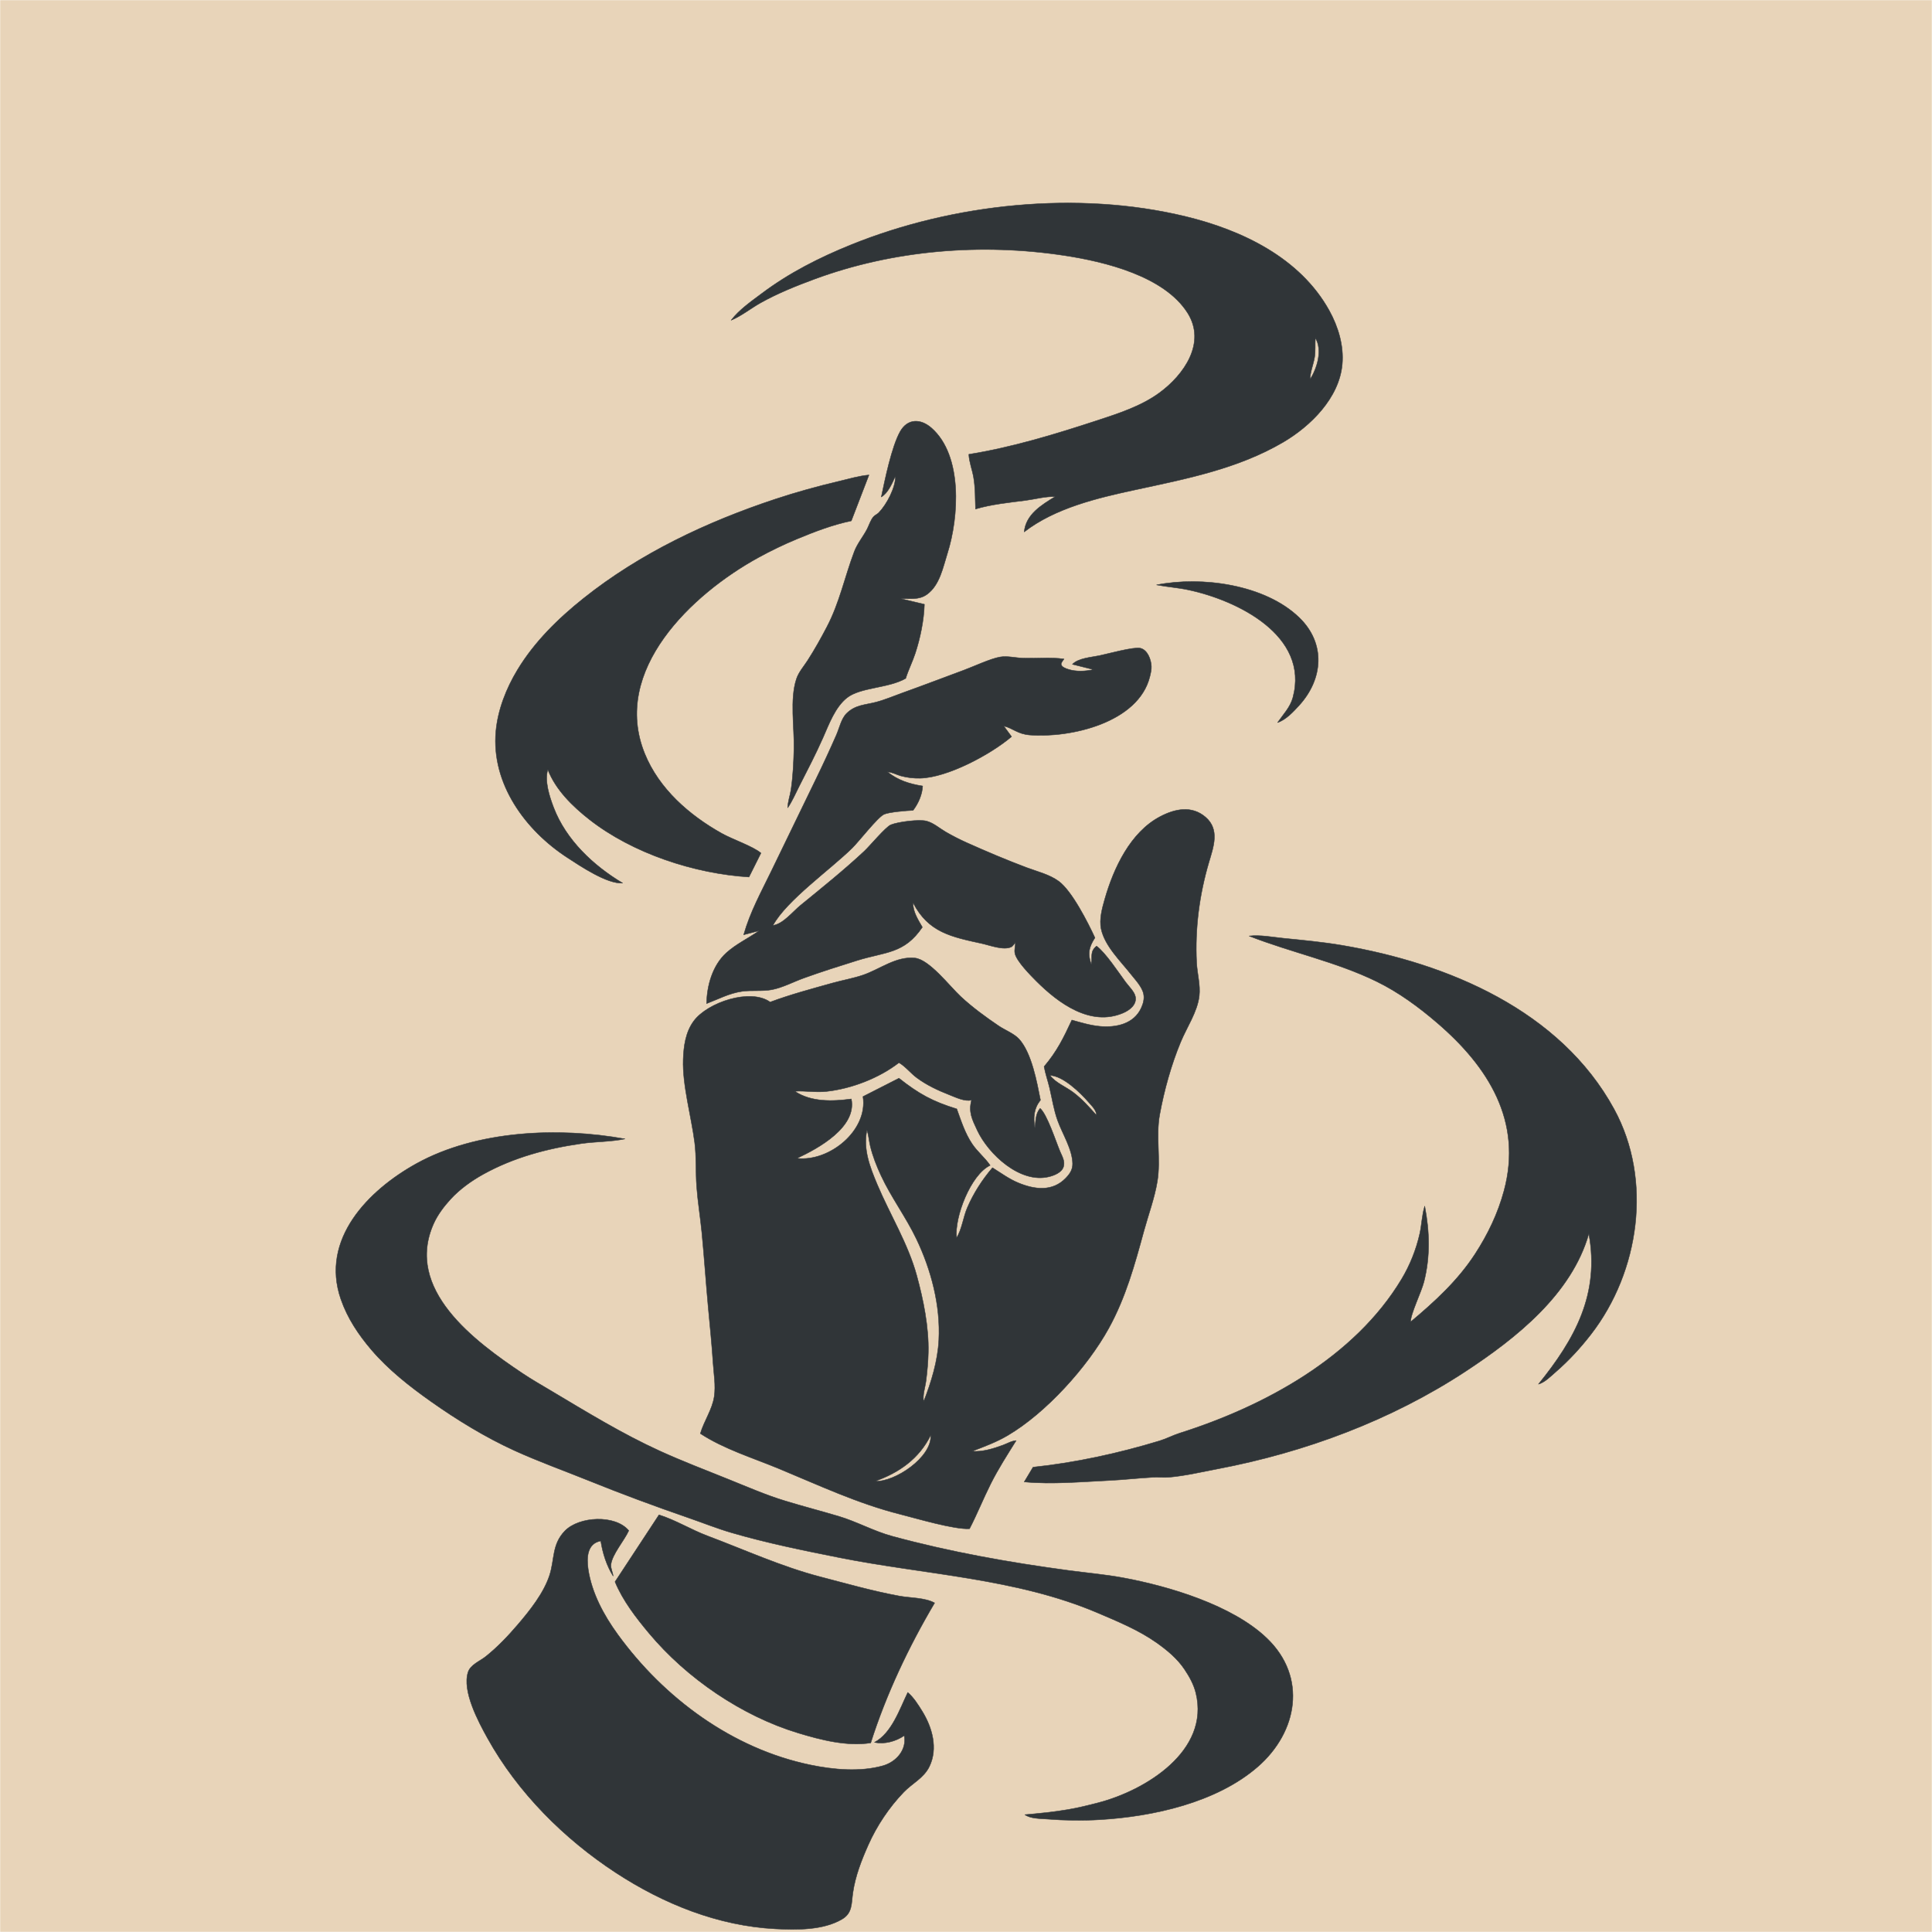
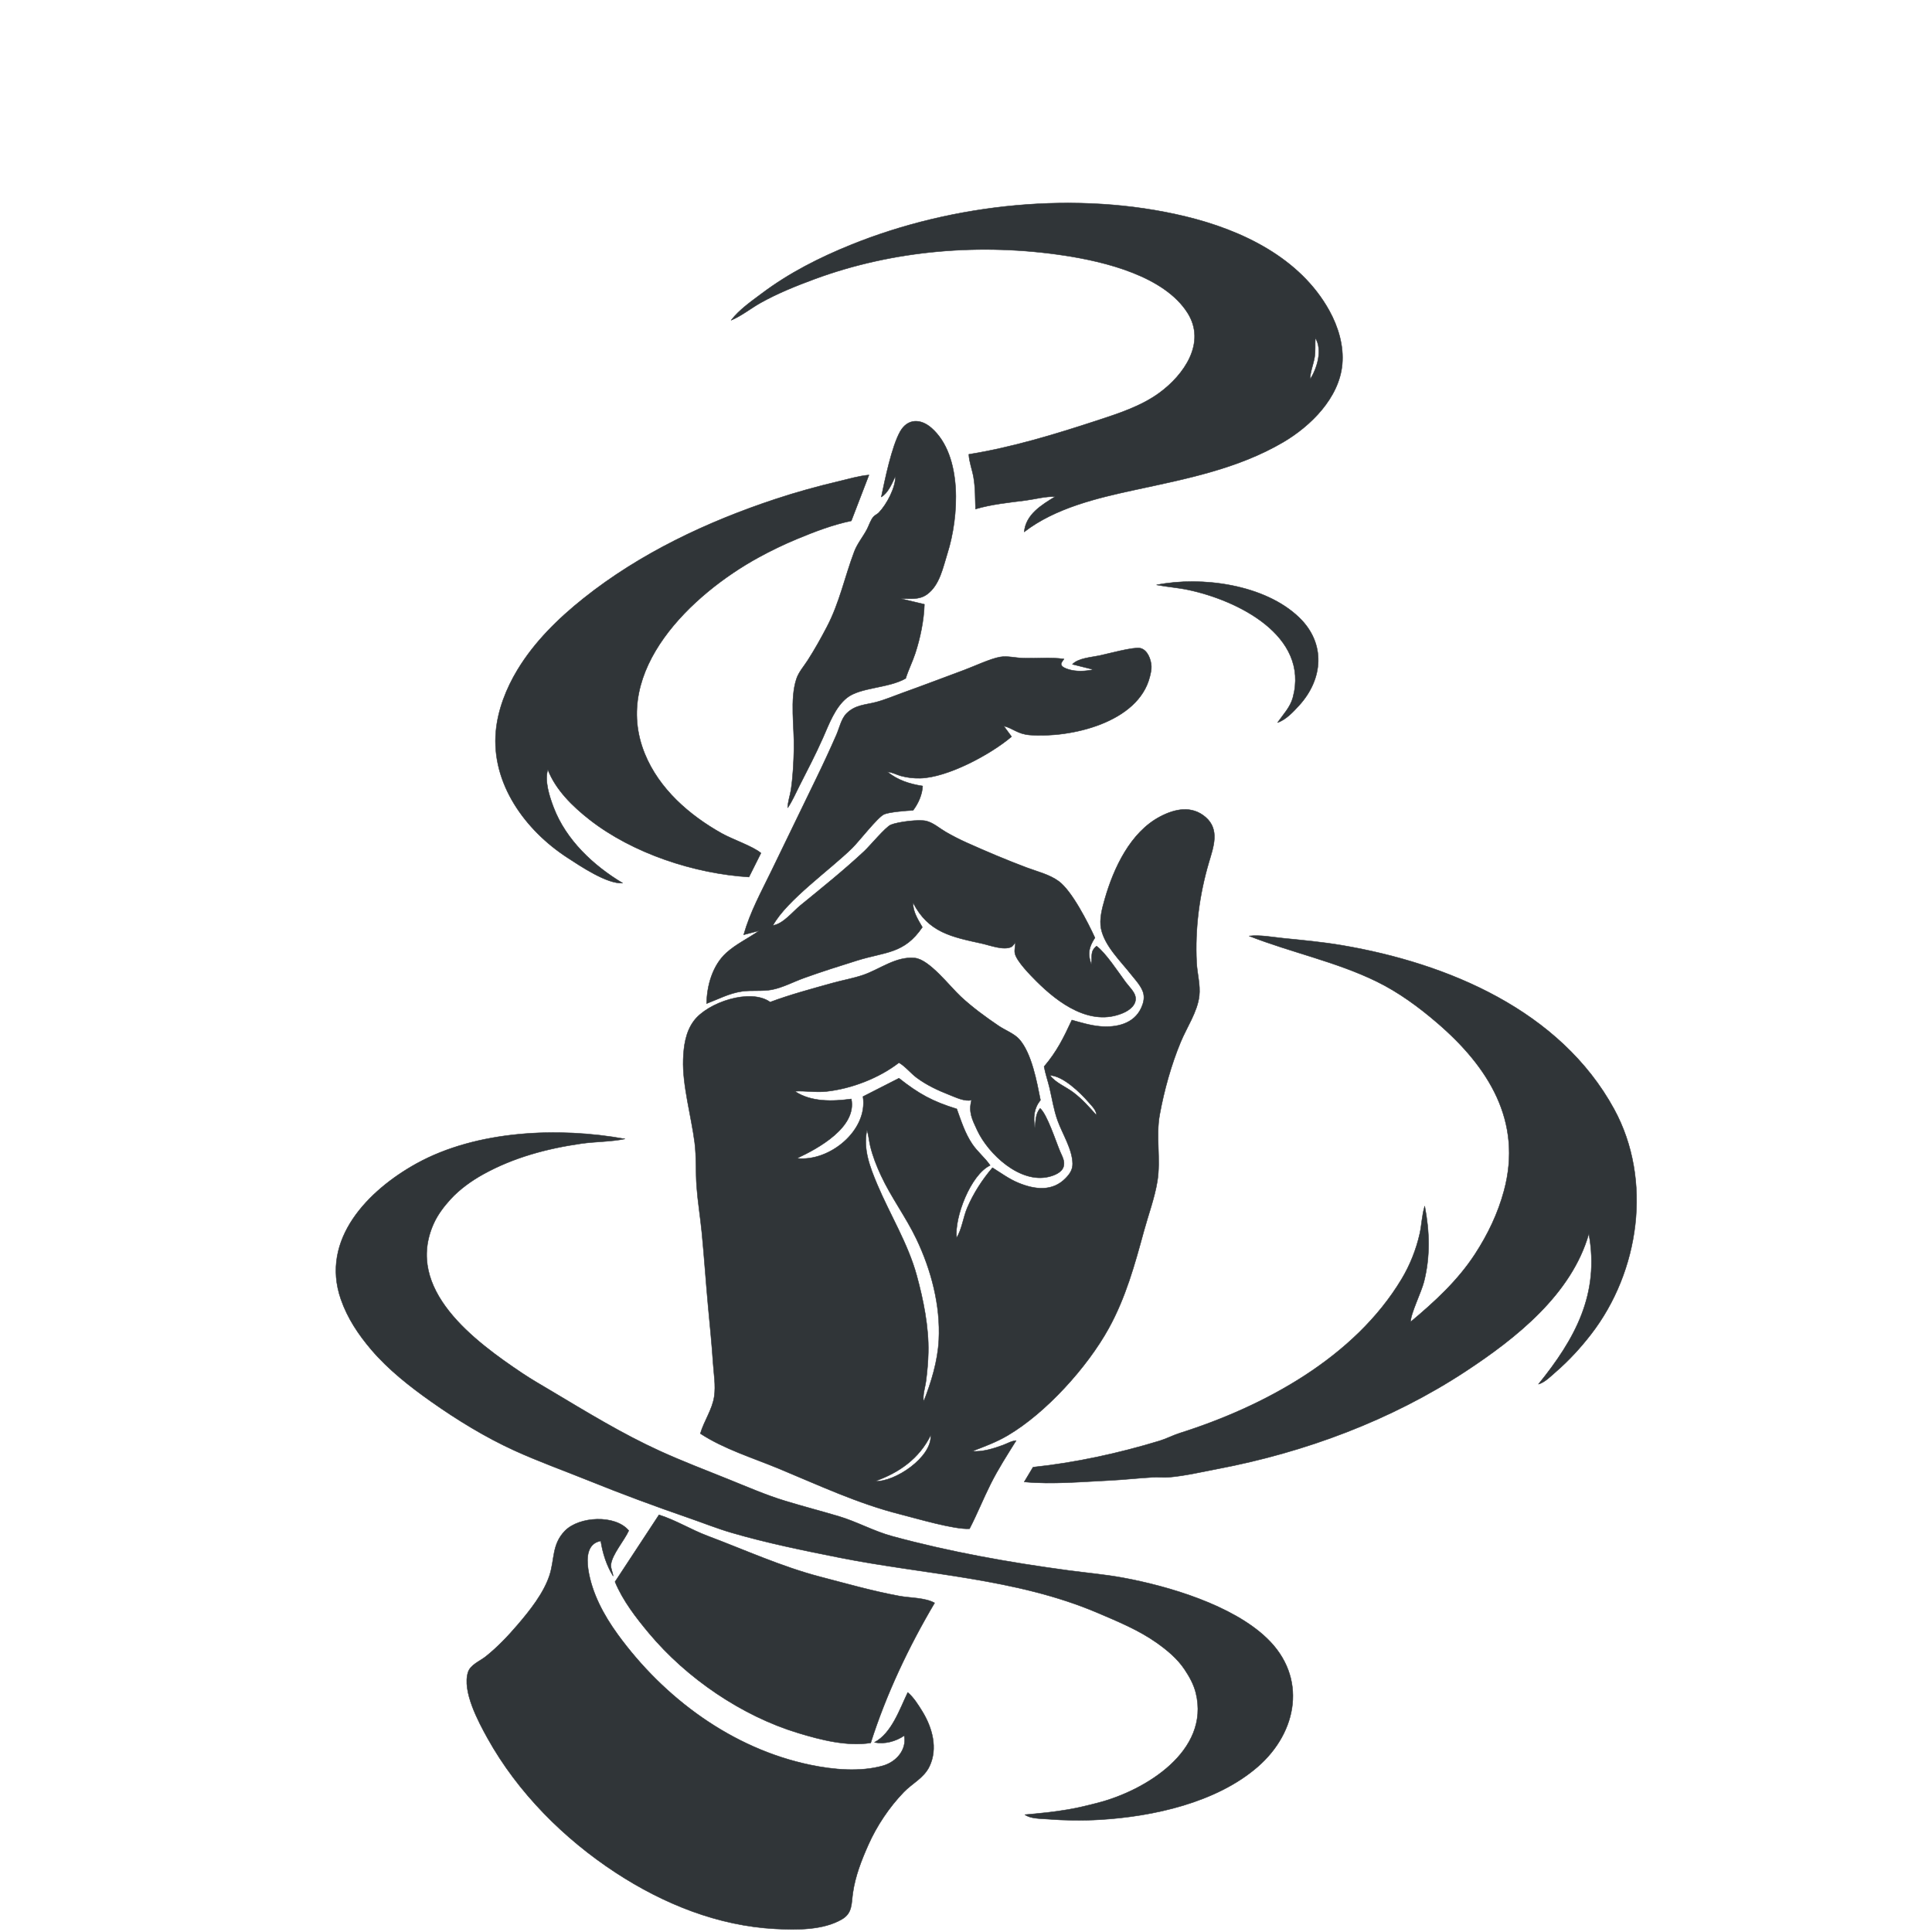
<svg xmlns="http://www.w3.org/2000/svg" viewBox="0 0 1095 1095" width="1095" height="1095">
-   <path d="M0.25 0.25C365.08 0.25 729.92 0.25 1094.75 0.25C1094.75 365.08 1094.75 729.92 1094.75 1094.75C729.92 1094.75 365.08 1094.75 0.25 1094.75C0.25 729.92 0.25 365.08 0.25 0.25ZM580.5 301.47C598.07 287.88 622.02 282.24 643.3 277.65C672.11 271.43 701.42 265.77 727.2 250.67C742.83 241.51 759.02 225.54 760.74 206.48C761.69 195.93 758.47 185.25 753.42 176.09C736.85 146.06 703.75 130.35 671.73 122.64C610.69 107.94 540.24 115.29 482.29 138.76C464.36 146.02 447.29 154.67 431.78 166.31C425.79 170.81 418.96 175.51 414.38 181.5C420.12 179.17 425.66 174.67 431.14 171.61C440.83 166.2 451.27 162.02 461.66 158.18C506.58 141.6 556.36 137.64 603.5 144.85C626.16 148.31 659.9 156.47 673.09 177.36C683.83 194.35 670.97 212.49 657.15 222.62C646.75 230.23 633.94 234.35 621.77 238.34C598.14 246.09 573.7 253.55 549.1 257.5C549.29 261.88 551.04 266.14 551.79 270.54C552.81 276.46 552.69 282.53 552.9 288.5C562.09 285.79 571.8 284.85 581.34 283.62C586.76 282.91 592.59 281.26 598 281.5C590.34 286.18 581.38 291.57 580.5 301.47ZM745.5 191.51C749.68 198.37 746.56 208.59 742.5 215.11C742.49 210.95 744.38 206.64 745.07 202.46C745.65 198.89 745.27 195.12 745.5 191.51ZM510.5 339.3C515.73 339.14 520.76 340.2 525.36 336.9C532.64 331.69 534.48 321.46 537 313.52C543.45 293.18 545.78 258.22 527.93 242.56C521.81 237.18 514.35 237.11 510.14 244.65C505.39 253.15 501.57 271.77 499.5 281.66C503.3 279.5 505.68 273.84 507.5 269.81C507.72 276.18 502.56 285.93 498.06 290.57C497.2 291.45 496.03 291.87 495.2 292.74C493.48 294.53 492.56 297.72 491.42 299.92C489.2 304.16 485.86 308.17 484.18 312.64C478.81 326.83 475.82 341.63 468.7 355.22C465.31 361.7 461.73 368.12 457.77 374.28C455.6 377.66 452.66 380.94 451.39 384.8C447.56 396.43 450.27 412.21 449.99 424.5C449.81 432.13 449.43 439.98 448.32 447.53C447.81 450.97 446.47 454.35 446.5 457.8C449.07 453.98 450.93 449.63 453.01 445.53C457.66 436.4 462.36 427.39 466.5 418.01C469.86 410.41 473.33 400.83 480.01 395.51C487.63 389.45 503.58 390.15 513.33 384.5C514.84 379.64 517.16 375.12 518.74 370.29C521.57 361.66 523.66 351.56 523.92 342.5C519.45 341.43 514.97 340.37 510.5 339.3ZM492.5 269.21C486.8 269.71 481.03 271.46 475.44 272.78C463.31 275.64 451.27 278.96 439.44 282.88C400.66 295.73 362.78 313.56 330.69 339.15C316.26 350.66 302.84 363.83 293.24 379.73C286.93 390.17 282.16 402.29 281.05 414.5C278.35 444.16 297.74 470.56 321.46 486.01C328.9 490.85 344.08 501.14 352.88 500.5C336.29 490.59 320.78 476.02 313.79 457.67C311.41 451.43 308.52 442.59 310.5 436.18C314.86 447.6 324.59 457.07 334.04 464.47C358.58 483.69 393.55 495.16 424.5 497.07C426.76 492.54 429.03 488.02 431.29 483.5C426.84 479.7 415.15 475.74 409.14 472.38C390.69 462.06 373.53 447.11 365.42 427.13C346.21 379.8 392.38 336.6 429.63 316.11C436.83 312.15 444.3 308.55 451.88 305.41C461.87 301.27 471.87 297.44 482.5 295.21C485.83 286.55 489.17 277.88 492.5 269.21ZM724.11 409.5C728.76 408.02 733.05 403.39 736.32 399.8C749.9 384.9 751.54 364.73 736.41 350.07C716.99 331.26 681.07 326.41 655.53 331.5C661.42 332.65 667.45 333.05 673.34 334.29C701.02 340.1 742.28 360.1 732.76 395.37C731.3 400.81 727.24 405.01 724.11 409.5ZM568.9 411.5C574.1 412.69 576.65 416.04 583.67 416.58C606.59 418.37 645.33 409.67 651.73 383.35C652.18 381.51 652.65 379.51 652.56 377.59C652.4 373.88 650.41 368.25 646.23 367.36C642.41 366.55 627.82 370.6 623.16 371.57C618.29 372.58 611.19 373 607.8 376.5C611.79 377.5 615.78 378.5 619.77 379.5C615.17 380.49 609.84 380.8 605.3 379.29C604.07 378.88 601.58 378.06 601.44 376.45C601.37 375.57 602.6 374.21 603.05 373.5C595.46 372.37 587.24 373.3 579.5 372.99C575.32 372.83 570.9 371.65 566.74 372.37C561.31 373.32 551.9 377.75 546.34 379.8C534.67 384.11 523.04 388.58 511.32 392.77C506.42 394.52 501.5 396.65 496.46 397.96C490.21 399.58 484.77 399.46 479.83 404.33C476.81 407.31 475.74 412.66 474.05 416.51C470.41 424.81 466.61 433.03 462.64 441.18C454.13 458.66 445.68 476.17 437.19 493.66C431.36 505.69 425.17 516.85 421.5 529.79C424.43 529.02 427.37 528.26 430.3 527.5C424.18 531.8 417.16 535.05 411.61 540.1C403.88 547.13 400.6 558.66 400.5 568.79C407.22 566.24 413.23 562.96 420.5 561.9C426.06 561.1 432 561.96 437.45 560.93C443.54 559.77 449.87 556.39 455.72 554.29C465.67 550.71 475.7 547.53 485.8 544.38C501.82 539.38 512.47 540.72 522.76 525.5C520.29 521.2 517.32 516.64 517.5 511.64C526.19 528.53 539.3 530.99 556.56 534.78C561.03 535.76 568.85 538.81 573.19 536.68C574.09 536.24 574.86 534.87 575.5 534.12C575.54 536.16 574.79 538.26 575.23 540.36C576.15 544.79 584.12 552.83 587.4 556.11C599.8 568.49 618.04 582.05 636.56 574.12C640.19 572.56 644.47 569.4 643.49 564.78C642.91 562 639.62 558.86 637.94 556.58C633.88 551.07 626.62 539.99 621.5 536.22C617.62 539.28 619.23 542.26 618.49 546.5C616.28 540.38 617.21 536.72 620.58 531.5C616.62 522.9 607.56 504.97 600.04 499.45C594.78 495.59 587.79 493.95 581.76 491.68C570.33 487.37 559.03 482.59 547.88 477.59C543.85 475.78 539.81 473.71 535.99 471.5C532.49 469.47 529.18 466.46 525.2 465.38C521.07 464.25 508.95 465.79 504.89 467.48C501.92 468.71 493.02 479.45 489.88 482.38C478.34 493.17 465.9 503.14 453.67 513.13C449.22 516.76 443.87 523.68 438.07 524.5C445.99 510.09 470.63 492.87 483.08 480.57C486.93 476.77 497.34 463.27 501.03 461.54C503.79 460.25 514.05 459.4 517.5 459.29C520.46 455.44 522.71 450.29 522.93 445.5C515.41 444.29 509.04 442.29 502.97 437.5C505.67 437.62 507.95 439.04 510.62 439.77C514.18 440.74 517.82 441.16 521.5 441.08C537.05 440.71 561.45 427.61 573.33 417.5C571.85 415.5 570.38 413.5 568.9 411.5ZM299.1 397.08C299.1 398.5 299.1 399.92 299.1 401.35C299.1 399.92 299.1 398.5 299.1 397.08ZM551.01 822.5C557.88 819.88 564.74 817.34 571.11 813.59C592.78 800.85 616.28 774.86 628.39 752.86C638.03 735.37 643.12 716.83 648.33 697.73C650.86 688.47 654.41 678.96 655.95 669.5C657.99 656.88 654.98 644.23 657.3 631.64C659.83 617.85 663.8 603.59 669.16 590.63C672.61 582.28 678.66 573.5 679.7 564.44C680.42 558.19 678.51 551.76 678.2 545.5C677.25 526.19 679.76 507.11 685.21 488.61C687.76 479.99 691.42 470.19 683.31 463.16C675.47 456.37 665.85 458.4 657.39 462.89C640.62 471.78 631.17 492.05 626.16 509.56C624.66 514.81 622.95 521.02 624.09 526.46C626.15 536.24 635.13 544.7 641.12 552.35C643.61 555.52 647.41 559.4 648.17 563.52C648.68 566.2 647.92 568.88 646.8 571.32C642.65 580.34 632.68 582.5 623.53 581.7C618.03 581.21 612.77 579.6 607.5 578.13C602.72 588.39 599.11 595.81 591.76 604.5C592.48 608.57 593.9 612.5 594.86 616.54C596.35 622.84 597.23 628.96 599.44 635.1C602.16 642.68 607.79 651.31 607.93 659.5C607.98 662.91 606.39 665.26 604.12 667.63C596.55 675.56 586.44 674.24 577.15 670.4C571.81 668.19 567.35 664.84 562.5 661.83C556.66 668.68 551.71 676.35 548.17 684.65C545.97 689.81 545.07 697.11 542.16 701.5C540.86 690 550.12 665.73 561.19 660.5C558.3 656.22 554.01 652.83 551.04 648.42C546.89 642.24 544.76 635.39 542.26 628.5C528.43 624.23 520.76 619.97 509.5 611.1C502.7 614.57 495.91 618.03 489.11 621.5C492.06 640.79 469.99 658.62 451.67 656.5C463.61 650.97 485.76 638.88 482.5 622.86C471.86 624.28 459.83 624.72 450.46 618.5C456.38 618.12 462.33 619.27 468.39 618.6C482.55 617.06 498.21 611.05 509.5 602.29C513.22 604.44 516.11 608.27 519.66 610.89C525.24 615.01 531.56 617.98 538.01 620.5C541.65 621.92 546.75 624.46 550.63 623.5C548.85 630.29 550.95 634.38 553.87 640.61C560.24 654.21 578.17 670.93 594.47 666.95C597.45 666.22 601.74 664.59 602.76 661.3C603.73 658.18 602.01 655.44 600.83 652.66C598.44 647.01 593.44 631.49 589.5 628.18C586.75 631.5 587.17 635.11 586.5 639.18C585.61 633.14 585.88 628.4 589.7 623.5C587.69 613.35 584.73 596.79 577.58 588.91C574.74 585.79 569.57 583.83 566.06 581.46C558.66 576.46 551.16 570.97 544.61 564.9C538.28 559.05 526.78 543.81 518.5 542.98C507.86 541.9 498.75 549.33 489.17 552.61C483.44 554.56 477.44 555.57 471.61 557.21C459.82 560.52 447.99 563.65 436.5 567.95C425.33 559.91 400.97 568.13 393.19 578.7C388.56 584.98 387.48 592.89 387.22 600.5C386.72 615.06 391.82 632.77 393.72 647.55C394.77 655.78 394.22 664.22 394.84 672.5C395.48 681.19 396.92 689.83 397.77 698.5C399.13 712.47 400.06 726.49 401.35 740.47C402.35 751.13 403.44 761.82 404.14 772.5C404.56 778.77 405.72 785.2 404.81 791.47C403.73 798.88 399.02 805.35 396.93 812.5C410.28 821.24 426.57 826.23 441.24 832.3C464.12 841.78 486.23 852.21 510.33 858.28C519.75 860.66 540.71 866.93 549.5 866.45C553.81 858.15 557.29 849.38 561.5 841C565.78 832.46 570.87 824.58 575.91 816.5C573.36 816.63 571.02 818.09 568.51 819.02C563.21 820.99 556.63 823.04 551.01 822.5ZM871.96 784.5C875.59 783.5 879 779.95 881.92 777.42C889.28 771.04 895.77 763.94 901.73 756.25C929.2 720.77 936.71 668.75 914.85 628.66C884.34 572.71 820.66 545.96 760.54 535.76C749.56 533.9 738.58 532.89 727.5 531.78C721.13 531.14 714.38 529.77 708 530.5C731.72 539.82 757.22 545.04 780.23 556.28C792.72 562.38 804.2 570.82 814.69 579.85C843.48 604.62 863.06 635.41 852.43 674.88C848.98 687.69 843.31 699.51 836.09 710.63C826.3 725.72 813.18 737.74 799.5 749.2C799.42 744.75 805.56 732.36 807.05 726.5C810.68 712.28 810.27 697.91 807.5 683.62C805.9 688.58 805.82 694.1 804.66 699.27C802.64 708.22 799.14 717.02 794.41 724.9C767.74 769.39 716.62 797.03 668.68 812.23C664.8 813.46 661.12 815.43 657.21 816.62C634.07 823.67 609.56 829.02 585.5 831.55C583.83 834.33 582.17 837.12 580.5 839.9C596.33 841.4 612.66 839.84 628.5 839.1C636.86 838.71 645.16 837.73 653.5 837.28C656.51 837.12 659.5 837.52 662.5 837.26C671.74 836.46 681.01 834.26 690.1 832.53C739.65 823.11 788.41 805.01 830.71 777.21C859.28 758.43 890.72 733.58 900.5 699.27C906.79 733.47 892.57 759.02 871.96 784.5ZM621.5 632.14C617.29 627.43 613.38 622.98 608.32 619.14C604.15 615.98 598.16 613.66 595.1 609.5C602.48 609.76 612.21 619.2 616.91 624.61C618.96 626.97 621.37 629.19 621.5 632.14ZM523.5 794.36C522.84 790.41 524.33 786.57 524.86 782.5C525.55 777.18 526 771.87 526.13 766.5C526.46 752.03 523.36 736.78 519.56 722.87C514.66 704.9 504.41 688.42 497.2 671.34C493.1 661.61 489.04 651.23 491.38 640.5C492.28 643.22 492.53 646.52 493.22 649.42C494.58 655.19 496.82 660.84 499.31 666.21C505.1 678.66 513.45 689.77 519.37 702.15C527.79 719.75 533.1 739.9 532.09 759.5C531.48 771.37 527.83 783.33 523.5 794.36ZM354.19 645.5C316.61 638.68 270.16 640.59 236 659.5C208.76 674.59 181.4 702.39 193.2 736.37C196.94 747.15 203.14 756.41 210.49 765.03C220.12 776.31 232.16 785.77 244.23 794.3C258.96 804.72 275.03 814.56 291.46 822.07C305.13 828.31 319.5 833.45 333.45 839.08C352.19 846.66 371.17 853.69 390.28 860.28C398.4 863.08 406.43 866.32 414.69 868.72C434.68 874.55 455.14 878.7 475.55 882.77C524.53 892.56 575.84 894.37 622.31 914.2C633.57 919.01 645.47 923.91 655.5 931.01C661.51 935.27 667.24 939.99 671.37 946.16C674.13 950.28 676.59 954.72 677.78 959.55C685.84 992.36 649.3 1014.78 622.38 1021.76C616.74 1023.22 611.03 1024.64 605.28 1025.61C597.18 1026.99 589.07 1027.8 580.89 1028.5C584.01 1030.8 589.48 1030.7 593.5 1031.01C603.52 1031.8 613.46 1031.94 623.5 1031.34C653.52 1029.55 689.47 1021.67 712.84 1001.37C735.45 981.72 741.05 950.56 718.01 928.49C698.47 909.75 662.49 899.02 636.45 894.22C626.23 892.34 615.79 891.45 605.5 890.06C571.79 885.52 538.56 879.62 505.7 870.69C495.19 867.84 485.64 862.43 475.24 859.35C465.13 856.35 454.91 853.69 444.81 850.61C433.99 847.3 423.49 842.71 413.01 838.49C399.98 833.24 386.86 828.24 374.09 822.43C352.7 812.69 332.43 800.25 312.28 788.23C306.87 785.01 301.38 781.88 296.15 778.38C269.17 760.3 228.95 730.82 245.85 693.39C248.1 688.42 251.62 683.78 255.28 679.76C260.48 674.06 267.23 669.21 273.98 665.49C291.19 655.97 310.14 650.92 329.5 648.15C337.61 646.99 346.26 647.16 354.19 645.5ZM527.5 813.44C528.35 825.91 507.06 840.14 495.98 839.5C509.7 834.63 520.92 826.71 527.5 813.44ZM373.5 858.57C365.19 871.21 356.88 883.86 348.58 896.5C352.98 907.18 360.51 916.89 367.86 925.69C389.21 951.22 420.46 972.55 452.38 982.22C465.21 986.11 480.06 989.94 493.5 987.82C502.23 960.32 515 933.37 529.71 908.5C524.33 905.47 515.91 905.71 509.78 904.59C494.61 901.8 479.66 897.53 464.75 893.64C442.96 887.95 422.04 878.4 400.99 870.49C391.67 866.99 382.98 861.54 373.5 858.57ZM356.37 867.5C348.76 858.33 328.25 859.36 320.16 867.67C312.71 875.34 314.41 883.87 311.44 892.91C308.11 903.03 300.23 912.89 293.4 920.87C287.85 927.34 281.99 933.53 275.31 938.86C271.99 941.51 266.66 943.48 265.29 947.72C261.82 958.45 271.13 975.83 276.34 985.2C293.43 1015.95 319.72 1042.25 349.08 1061.43C376.12 1079.09 407 1091.54 439.5 1093.22C451.53 1093.84 466.54 1094.05 477.26 1087.73C483.2 1084.23 482.49 1078.89 483.39 1072.73C484.76 1063.26 488.27 1054.29 492.14 1045.6C496.96 1034.77 503.99 1024.27 512.22 1015.73C517.07 1010.69 523.51 1007.81 526.73 1001.24C531.74 990.98 528.35 979.03 522.64 969.81C520.35 966.11 517.81 962.05 514.5 959.23C509.91 968.69 505.42 982.3 495.64 987.5C501.3 988.73 507.66 986.98 512.5 983.7C514.04 991.72 507.99 998.63 500.38 1000.78C487.48 1004.42 472.29 1003 459.37 1000.32C415.13 991.16 376.43 962.56 350.11 926.34C342.19 915.44 335.34 902.77 333.36 889.33C332.41 882.86 332.76 874.75 340.5 873.36C341.54 880.19 343.8 887.35 347.5 893.25C347.3 891.05 345.99 888.88 346.28 886.63C347.04 880.82 353.87 873.07 356.37 867.5Z" fill="#e8d4b9" fill-rule="evenodd" stroke="#e8d4b9" stroke-width="0.25" stroke-linejoin="round" />
  <path d="M580.5 301.47C581.38 291.57 590.34 286.18 598 281.5C592.59 281.26 586.76 282.91 581.34 283.62C571.8 284.85 562.09 285.79 552.9 288.5C552.69 282.53 552.81 276.46 551.79 270.54C551.04 266.14 549.29 261.88 549.1 257.5C573.7 253.55 598.14 246.09 621.77 238.34C633.94 234.35 646.75 230.23 657.15 222.62C670.97 212.49 683.83 194.35 673.09 177.36C659.9 156.47 626.16 148.31 603.5 144.85C556.36 137.64 506.58 141.6 461.66 158.18C451.27 162.02 440.83 166.2 431.14 171.61C425.66 174.67 420.12 179.17 414.38 181.5C418.96 175.51 425.79 170.81 431.78 166.31C447.29 154.67 464.36 146.02 482.29 138.76C540.24 115.29 610.69 107.94 671.73 122.64C703.75 130.35 736.85 146.06 753.42 176.09C758.47 185.25 761.69 195.93 760.74 206.48C759.02 225.54 742.83 241.51 727.2 250.67C701.42 265.77 672.11 271.43 643.3 277.65C622.02 282.24 598.07 287.88 580.5 301.47ZM745.5 191.51C745.27 195.12 745.65 198.89 745.07 202.46C744.38 206.64 742.49 210.95 742.5 215.11C746.56 208.59 749.68 198.37 745.5 191.51ZM510.5 339.3C514.97 340.37 519.45 341.43 523.92 342.5C523.66 351.56 521.57 361.66 518.74 370.29C517.16 375.12 514.84 379.64 513.33 384.5C503.58 390.15 487.63 389.45 480.01 395.51C473.33 400.83 469.86 410.41 466.5 418.01C462.36 427.39 457.66 436.4 453.01 445.53C450.93 449.63 449.07 453.98 446.5 457.8C446.47 454.35 447.81 450.97 448.32 447.53C449.43 439.98 449.81 432.13 449.99 424.5C450.27 412.21 447.56 396.43 451.39 384.8C452.66 380.94 455.6 377.66 457.77 374.28C461.73 368.12 465.31 361.7 468.7 355.22C475.82 341.63 478.81 326.83 484.18 312.64C485.86 308.17 489.2 304.16 491.42 299.92C492.56 297.72 493.48 294.53 495.2 292.74C496.03 291.87 497.2 291.45 498.06 290.57C502.56 285.93 507.72 276.18 507.5 269.81C505.68 273.84 503.3 279.5 499.5 281.66C501.57 271.77 505.39 253.15 510.14 244.65C514.35 237.11 521.81 237.18 527.93 242.56C545.78 258.22 543.45 293.18 537 313.52C534.48 321.46 532.64 331.69 525.36 336.9C520.76 340.2 515.73 339.14 510.5 339.3ZM492.5 269.21C489.17 277.88 485.83 286.55 482.5 295.21C471.87 297.44 461.87 301.27 451.88 305.41C444.3 308.55 436.83 312.15 429.63 316.11C392.38 336.6 346.21 379.8 365.42 427.13C373.53 447.11 390.69 462.06 409.14 472.38C415.15 475.74 426.84 479.7 431.29 483.5C429.03 488.02 426.76 492.54 424.5 497.07C393.55 495.16 358.58 483.69 334.04 464.47C324.59 457.07 314.86 447.6 310.5 436.18C308.52 442.59 311.41 451.43 313.79 457.67C320.78 476.02 336.29 490.59 352.88 500.5C344.08 501.14 328.9 490.85 321.46 486.01C297.74 470.56 278.35 444.16 281.05 414.5C282.16 402.29 286.93 390.17 293.24 379.73C302.84 363.83 316.26 350.66 330.69 339.15C362.78 313.56 400.66 295.73 439.44 282.88C451.27 278.96 463.31 275.64 475.44 272.78C481.03 271.46 486.8 269.71 492.5 269.21ZM724.11 409.5C727.24 405.01 731.3 400.81 732.76 395.37C742.28 360.1 701.02 340.1 673.34 334.29C667.45 333.05 661.42 332.65 655.53 331.5C681.07 326.41 716.99 331.26 736.41 350.07C751.54 364.73 749.9 384.9 736.32 399.8C733.05 403.39 728.76 408.02 724.11 409.5ZM568.9 411.5C570.38 413.5 571.85 415.5 573.33 417.5C561.45 427.61 537.05 440.71 521.5 441.08C517.82 441.16 514.18 440.74 510.62 439.77C507.95 439.04 505.67 437.62 502.97 437.5C509.04 442.29 515.41 444.29 522.93 445.5C522.71 450.29 520.46 455.44 517.5 459.29C514.05 459.4 503.79 460.25 501.03 461.54C497.34 463.27 486.93 476.77 483.08 480.57C470.63 492.87 445.99 510.09 438.07 524.5C443.87 523.68 449.22 516.76 453.67 513.13C465.9 503.14 478.34 493.17 489.88 482.38C493.02 479.45 501.92 468.71 504.89 467.48C508.95 465.79 521.07 464.25 525.2 465.38C529.18 466.46 532.49 469.47 535.99 471.5C539.81 473.71 543.85 475.78 547.88 477.59C559.03 482.59 570.33 487.37 581.76 491.68C587.79 493.95 594.78 495.59 600.04 499.45C607.56 504.97 616.62 522.9 620.58 531.5C617.21 536.72 616.28 540.38 618.49 546.5C619.23 542.26 617.62 539.28 621.5 536.22C626.62 539.99 633.88 551.07 637.94 556.58C639.62 558.86 642.91 562 643.49 564.78C644.47 569.4 640.19 572.56 636.56 574.12C618.04 582.05 599.8 568.49 587.4 556.11C584.12 552.83 576.15 544.79 575.23 540.36C574.79 538.26 575.54 536.16 575.5 534.12C574.86 534.87 574.09 536.24 573.19 536.68C568.85 538.81 561.03 535.76 556.56 534.78C539.3 530.99 526.19 528.53 517.5 511.64C517.32 516.64 520.29 521.2 522.76 525.5C512.47 540.72 501.82 539.38 485.8 544.38C475.7 547.53 465.67 550.71 455.72 554.29C449.87 556.39 443.54 559.77 437.45 560.93C432 561.96 426.06 561.1 420.5 561.9C413.23 562.96 407.22 566.24 400.5 568.79C400.6 558.66 403.88 547.13 411.61 540.1C417.16 535.05 424.18 531.8 430.3 527.5C427.37 528.26 424.43 529.02 421.5 529.79C425.17 516.85 431.36 505.69 437.19 493.66C445.68 476.17 454.13 458.66 462.64 441.18C466.61 433.03 470.41 424.81 474.05 416.51C475.74 412.66 476.81 407.31 479.83 404.33C484.77 399.46 490.21 399.58 496.46 397.96C501.5 396.65 506.42 394.52 511.32 392.77C523.04 388.58 534.67 384.11 546.34 379.8C551.9 377.75 561.31 373.32 566.74 372.37C570.9 371.65 575.32 372.83 579.5 372.99C587.24 373.3 595.46 372.37 603.05 373.5C602.6 374.21 601.37 375.57 601.44 376.45C601.58 378.06 604.07 378.88 605.3 379.29C609.84 380.8 615.17 380.49 619.77 379.5C615.78 378.5 611.79 377.5 607.8 376.5C611.19 373 618.29 372.58 623.16 371.57C627.82 370.6 642.41 366.55 646.23 367.36C650.41 368.25 652.4 373.88 652.56 377.59C652.65 379.51 652.18 381.51 651.73 383.35C645.33 409.67 606.59 418.37 583.67 416.58C576.65 416.04 574.1 412.69 568.9 411.5ZM299.1 397.08C299.1 398.5 299.1 399.92 299.1 401.35C299.1 399.92 299.1 398.5 299.1 397.08ZM551.01 822.5C556.63 823.04 563.21 820.99 568.51 819.02C571.02 818.09 573.36 816.63 575.91 816.5C570.87 824.58 565.78 832.46 561.5 841C557.29 849.38 553.81 858.15 549.5 866.45C540.71 866.93 519.75 860.66 510.33 858.28C486.23 852.21 464.12 841.78 441.24 832.3C426.57 826.23 410.28 821.24 396.93 812.5C399.02 805.35 403.73 798.88 404.81 791.47C405.72 785.2 404.56 778.77 404.14 772.5C403.44 761.82 402.35 751.13 401.35 740.47C400.06 726.49 399.13 712.47 397.77 698.5C396.92 689.83 395.48 681.19 394.84 672.5C394.22 664.22 394.77 655.78 393.72 647.55C391.82 632.77 386.72 615.06 387.22 600.5C387.48 592.89 388.56 584.98 393.19 578.7C400.97 568.13 425.33 559.91 436.5 567.95C447.99 563.65 459.82 560.52 471.61 557.21C477.44 555.57 483.44 554.56 489.17 552.61C498.75 549.33 507.86 541.9 518.5 542.98C526.78 543.81 538.28 559.05 544.61 564.9C551.16 570.97 558.66 576.46 566.06 581.46C569.57 583.83 574.74 585.79 577.58 588.91C584.73 596.79 587.69 613.35 589.7 623.5C585.88 628.4 585.61 633.14 586.5 639.18C587.17 635.11 586.75 631.5 589.5 628.18C593.44 631.49 598.44 647.01 600.83 652.66C602.01 655.44 603.73 658.18 602.76 661.3C601.74 664.59 597.45 666.22 594.47 666.95C578.17 670.93 560.24 654.21 553.87 640.61C550.95 634.38 548.85 630.29 550.63 623.5C546.75 624.46 541.65 621.92 538.01 620.5C531.56 617.98 525.24 615.01 519.66 610.89C516.11 608.27 513.22 604.44 509.5 602.29C498.21 611.05 482.55 617.06 468.39 618.6C462.33 619.27 456.38 618.12 450.46 618.5C459.83 624.72 471.86 624.28 482.5 622.86C485.76 638.88 463.61 650.97 451.67 656.5C469.99 658.62 492.06 640.79 489.11 621.5C495.91 618.03 502.7 614.57 509.5 611.1C520.76 619.97 528.43 624.23 542.26 628.5C544.76 635.39 546.89 642.24 551.04 648.42C554.01 652.83 558.3 656.22 561.19 660.5C550.12 665.73 540.86 690 542.16 701.5C545.07 697.11 545.97 689.81 548.17 684.65C551.71 676.35 556.66 668.68 562.5 661.83C567.35 664.84 571.81 668.19 577.15 670.4C586.44 674.24 596.55 675.56 604.12 667.63C606.39 665.26 607.98 662.91 607.93 659.5C607.79 651.31 602.16 642.68 599.44 635.1C597.23 628.96 596.35 622.84 594.86 616.54C593.9 612.5 592.48 608.57 591.76 604.5C599.11 595.81 602.72 588.39 607.5 578.13C612.77 579.6 618.03 581.21 623.53 581.7C632.68 582.5 642.65 580.34 646.8 571.32C647.92 568.88 648.68 566.2 648.17 563.52C647.41 559.4 643.61 555.52 641.12 552.35C635.13 544.7 626.15 536.24 624.09 526.46C622.95 521.02 624.66 514.81 626.16 509.56C631.17 492.05 640.62 471.78 657.39 462.89C665.85 458.4 675.47 456.37 683.31 463.16C691.42 470.19 687.76 479.99 685.21 488.61C679.76 507.11 677.25 526.19 678.2 545.5C678.51 551.76 680.42 558.19 679.7 564.44C678.66 573.5 672.61 582.28 669.16 590.63C663.8 603.59 659.83 617.85 657.3 631.64C654.98 644.23 657.99 656.88 655.95 669.5C654.41 678.96 650.86 688.47 648.33 697.73C643.12 716.83 638.03 735.37 628.39 752.86C616.28 774.86 592.78 800.85 571.11 813.59C564.74 817.34 557.88 819.88 551.01 822.5ZM871.96 784.5C892.57 759.02 906.79 733.47 900.5 699.27C890.72 733.58 859.28 758.43 830.71 777.21C788.41 805.01 739.65 823.11 690.1 832.53C681.01 834.26 671.74 836.46 662.5 837.26C659.5 837.52 656.51 837.12 653.5 837.28C645.16 837.73 636.86 838.71 628.5 839.1C612.66 839.84 596.33 841.4 580.5 839.9C582.17 837.12 583.83 834.33 585.5 831.55C609.56 829.02 634.07 823.67 657.21 816.62C661.12 815.43 664.8 813.46 668.68 812.23C716.62 797.03 767.74 769.39 794.41 724.9C799.14 717.02 802.64 708.22 804.66 699.27C805.82 694.1 805.9 688.58 807.5 683.62C810.27 697.91 810.68 712.28 807.05 726.5C805.56 732.36 799.42 744.75 799.5 749.2C813.18 737.74 826.3 725.72 836.09 710.63C843.31 699.51 848.98 687.69 852.43 674.88C863.06 635.41 843.48 604.62 814.69 579.85C804.2 570.82 792.72 562.38 780.23 556.28C757.22 545.04 731.72 539.82 708 530.5C714.38 529.77 721.13 531.14 727.5 531.78C738.58 532.89 749.56 533.9 760.54 535.76C820.66 545.96 884.34 572.71 914.85 628.66C936.71 668.75 929.2 720.77 901.73 756.25C895.77 763.94 889.28 771.04 881.92 777.42C879 779.95 875.59 783.5 871.96 784.5ZM621.5 632.14C621.37 629.19 618.96 626.97 616.91 624.61C612.21 619.2 602.48 609.76 595.1 609.5C598.16 613.66 604.15 615.98 608.32 619.14C613.38 622.98 617.29 627.43 621.5 632.14ZM523.5 794.36C527.83 783.33 531.48 771.37 532.09 759.5C533.1 739.9 527.79 719.75 519.37 702.15C513.45 689.77 505.1 678.66 499.31 666.21C496.82 660.84 494.58 655.19 493.22 649.42C492.53 646.52 492.28 643.22 491.38 640.5C489.04 651.23 493.1 661.61 497.2 671.34C504.41 688.42 514.66 704.9 519.56 722.87C523.36 736.78 526.46 752.03 526.13 766.5C526 771.87 525.55 777.18 524.86 782.5C524.33 786.57 522.84 790.41 523.5 794.36ZM354.19 645.5C346.26 647.16 337.61 646.99 329.5 648.15C310.14 650.92 291.19 655.97 273.98 665.49C267.23 669.21 260.48 674.06 255.28 679.76C251.62 683.78 248.1 688.42 245.85 693.39C228.95 730.82 269.17 760.3 296.15 778.38C301.38 781.88 306.87 785.01 312.28 788.23C332.43 800.25 352.7 812.69 374.09 822.43C386.86 828.24 399.98 833.24 413.01 838.49C423.49 842.71 433.99 847.3 444.81 850.61C454.91 853.69 465.13 856.35 475.24 859.35C485.64 862.43 495.19 867.84 505.7 870.69C538.56 879.62 571.79 885.52 605.5 890.06C615.79 891.45 626.23 892.34 636.45 894.22C662.49 899.02 698.47 909.75 718.01 928.49C741.05 950.56 735.45 981.72 712.84 1001.37C689.47 1021.67 653.52 1029.55 623.5 1031.34C613.46 1031.94 603.52 1031.8 593.5 1031.01C589.48 1030.7 584.01 1030.8 580.89 1028.5C589.07 1027.8 597.18 1026.99 605.28 1025.61C611.03 1024.64 616.74 1023.22 622.38 1021.76C649.3 1014.78 685.84 992.36 677.78 959.55C676.59 954.72 674.13 950.28 671.37 946.16C667.24 939.99 661.51 935.27 655.5 931.01C645.47 923.91 633.57 919.01 622.31 914.2C575.84 894.37 524.53 892.56 475.55 882.77C455.14 878.7 434.68 874.55 414.69 868.72C406.43 866.32 398.4 863.08 390.28 860.28C371.17 853.69 352.19 846.66 333.45 839.08C319.5 833.45 305.13 828.31 291.46 822.07C275.03 814.56 258.96 804.72 244.23 794.3C232.16 785.77 220.12 776.31 210.49 765.03C203.14 756.41 196.94 747.15 193.2 736.37C181.4 702.39 208.76 674.59 236 659.5C270.16 640.59 316.61 638.68 354.19 645.5ZM527.5 813.44C520.92 826.71 509.7 834.63 495.98 839.5C507.06 840.14 528.35 825.91 527.5 813.44ZM373.5 858.57C382.98 861.54 391.67 866.99 400.99 870.49C422.04 878.4 442.96 887.95 464.75 893.64C479.66 897.53 494.61 901.8 509.78 904.59C515.91 905.71 524.33 905.47 529.71 908.5C515 933.37 502.23 960.32 493.5 987.82C480.06 989.94 465.21 986.11 452.38 982.22C420.46 972.55 389.21 951.22 367.86 925.69C360.51 916.89 352.98 907.18 348.58 896.5C356.88 883.86 365.19 871.21 373.5 858.57ZM356.37 867.5C353.87 873.07 347.04 880.82 346.28 886.63C345.99 888.88 347.3 891.05 347.5 893.25C343.8 887.35 341.54 880.19 340.5 873.36C332.76 874.75 332.41 882.86 333.36 889.33C335.34 902.77 342.19 915.44 350.11 926.34C376.43 962.56 415.13 991.16 459.37 1000.32C472.29 1003 487.48 1004.42 500.38 1000.78C507.99 998.63 514.04 991.72 512.5 983.7C507.66 986.98 501.3 988.73 495.64 987.5C505.42 982.3 509.91 968.69 514.5 959.23C517.81 962.05 520.35 966.11 522.64 969.81C528.35 979.03 531.74 990.98 526.73 1001.24C523.51 1007.81 517.07 1010.69 512.22 1015.73C503.99 1024.27 496.96 1034.77 492.14 1045.6C488.27 1054.29 484.76 1063.26 483.39 1072.73C482.49 1078.89 483.2 1084.23 477.26 1087.73C466.54 1094.05 451.53 1093.84 439.5 1093.22C407 1091.54 376.12 1079.09 349.08 1061.43C319.72 1042.25 293.43 1015.95 276.34 985.2C271.13 975.83 261.82 958.45 265.29 947.72C266.66 943.48 271.99 941.51 275.31 938.86C281.99 933.53 287.85 927.34 293.4 920.87C300.23 912.89 308.11 903.03 311.44 892.91C314.41 883.87 312.71 875.34 320.16 867.67C328.25 859.36 348.76 858.33 356.37 867.5Z" fill="#303538" fill-rule="evenodd" stroke="#303538" stroke-width="0.25" stroke-linejoin="round" />
</svg>
